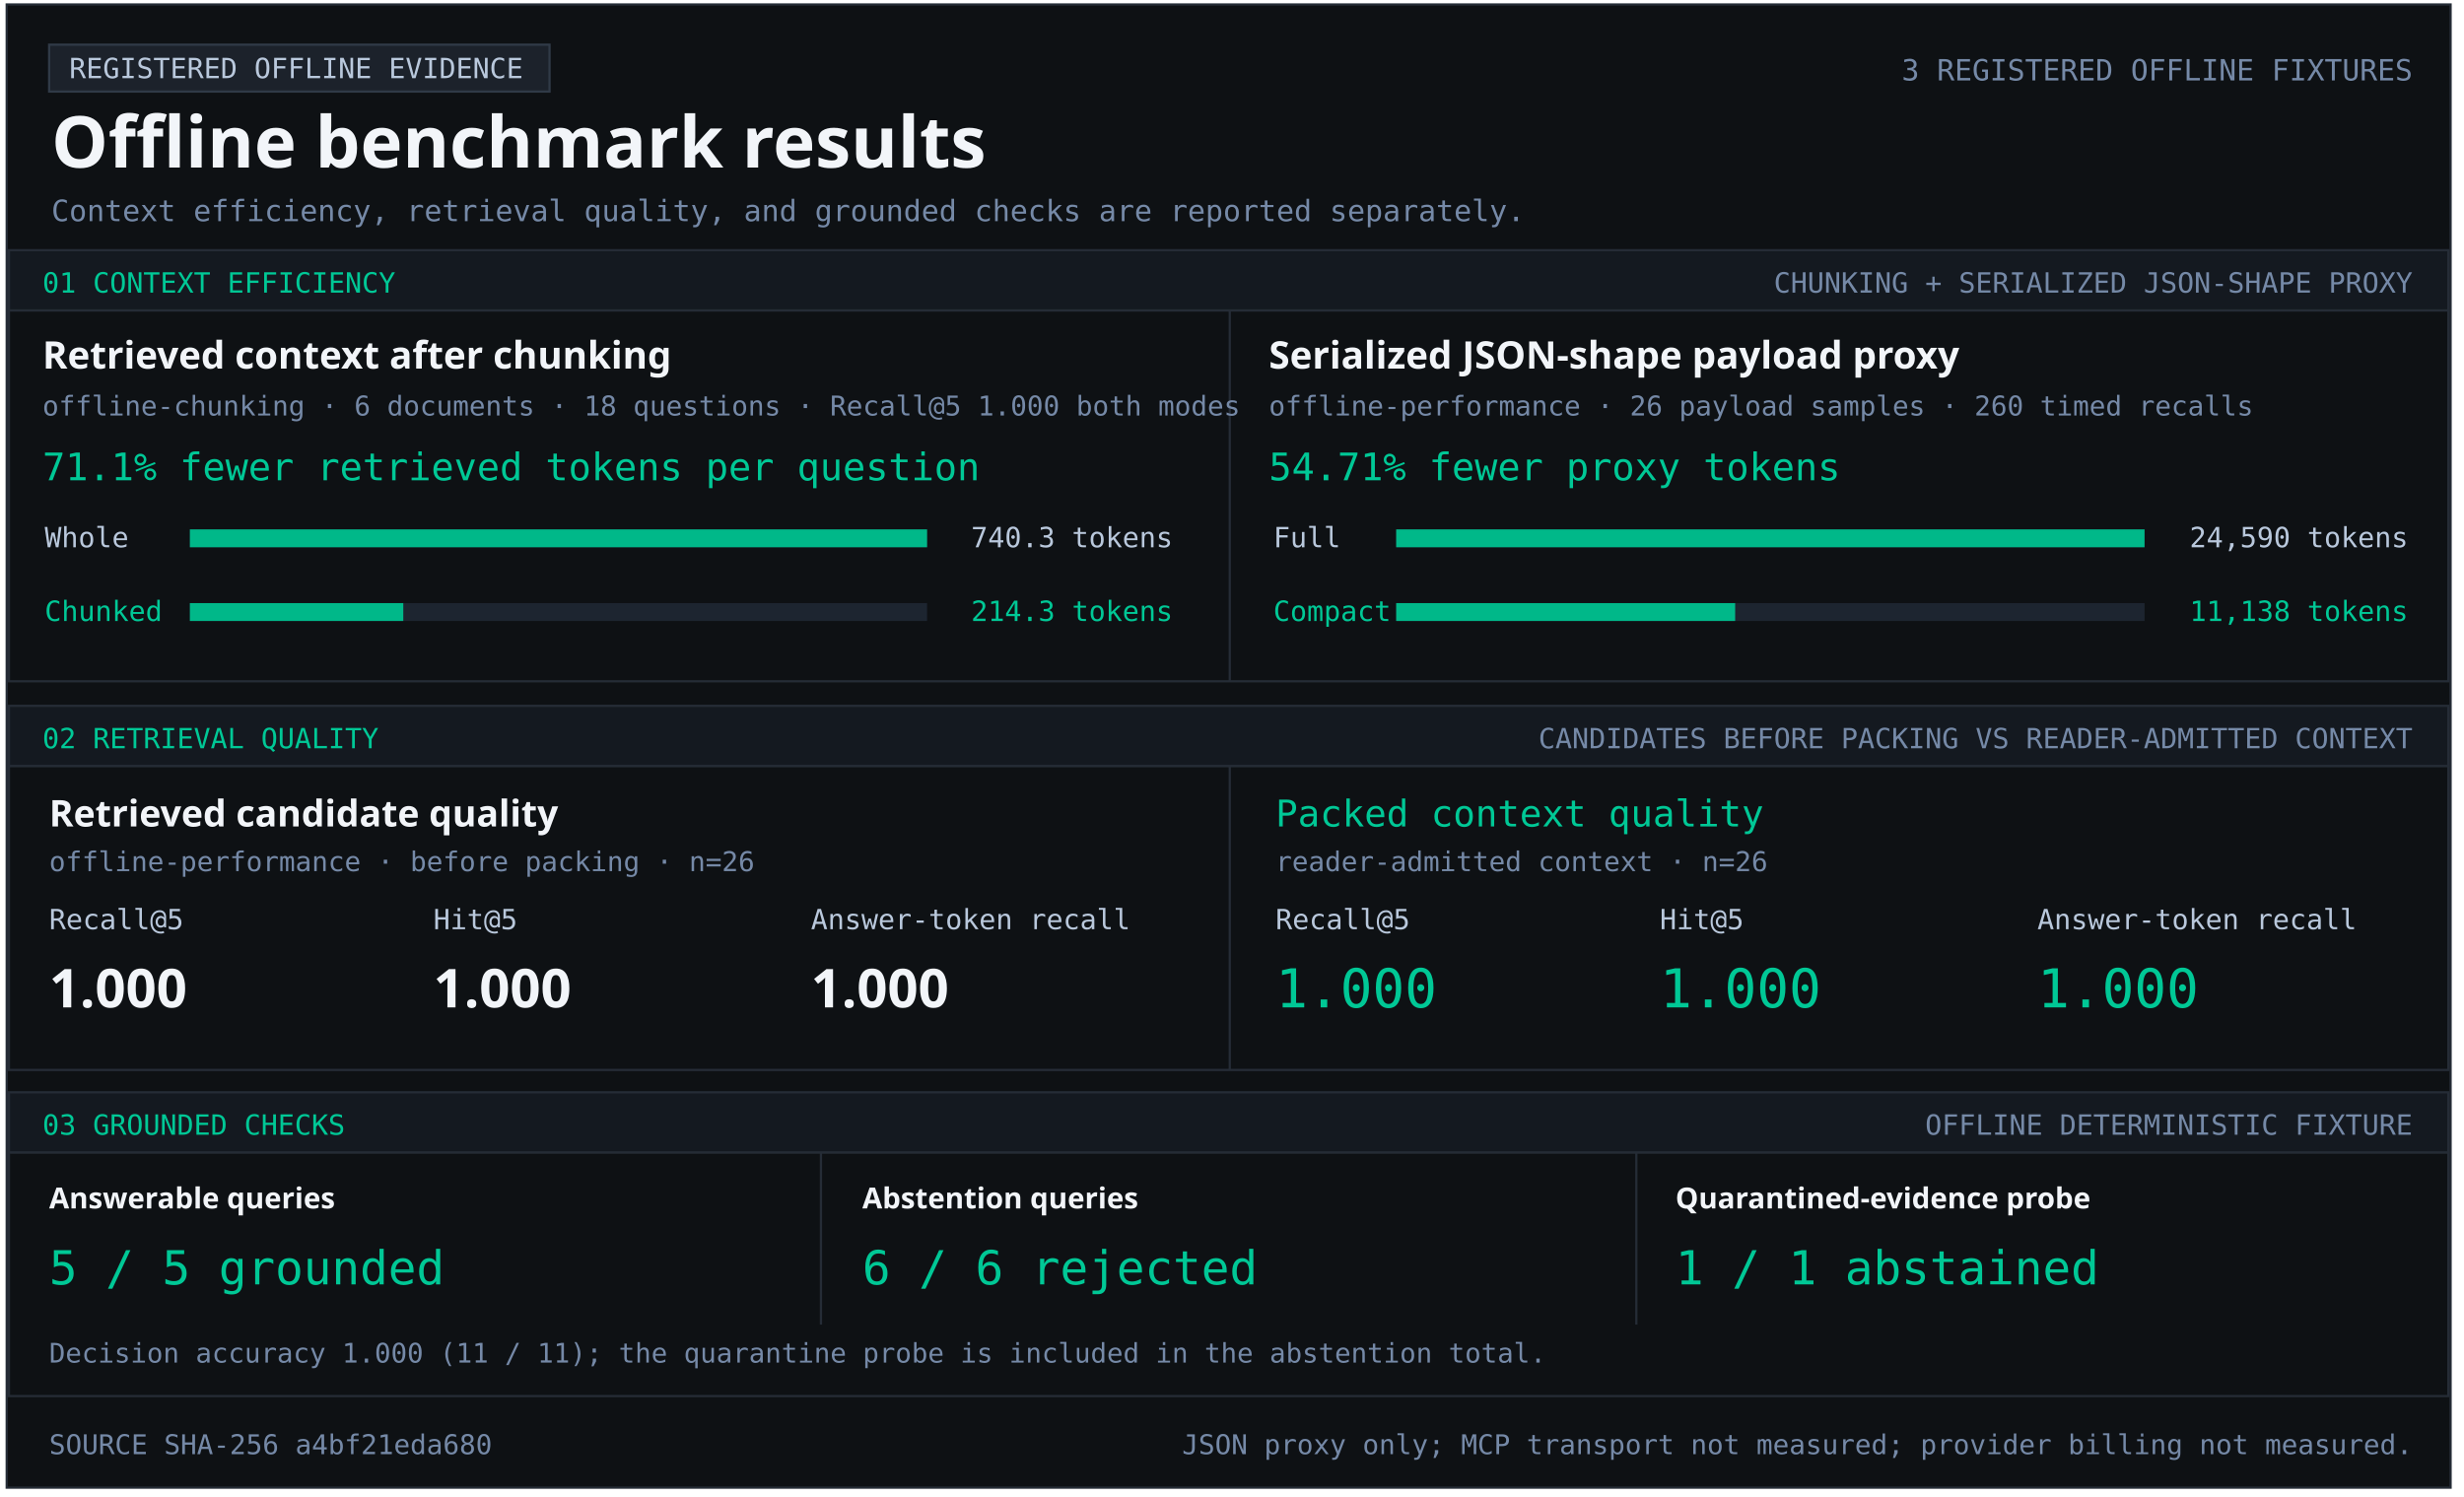
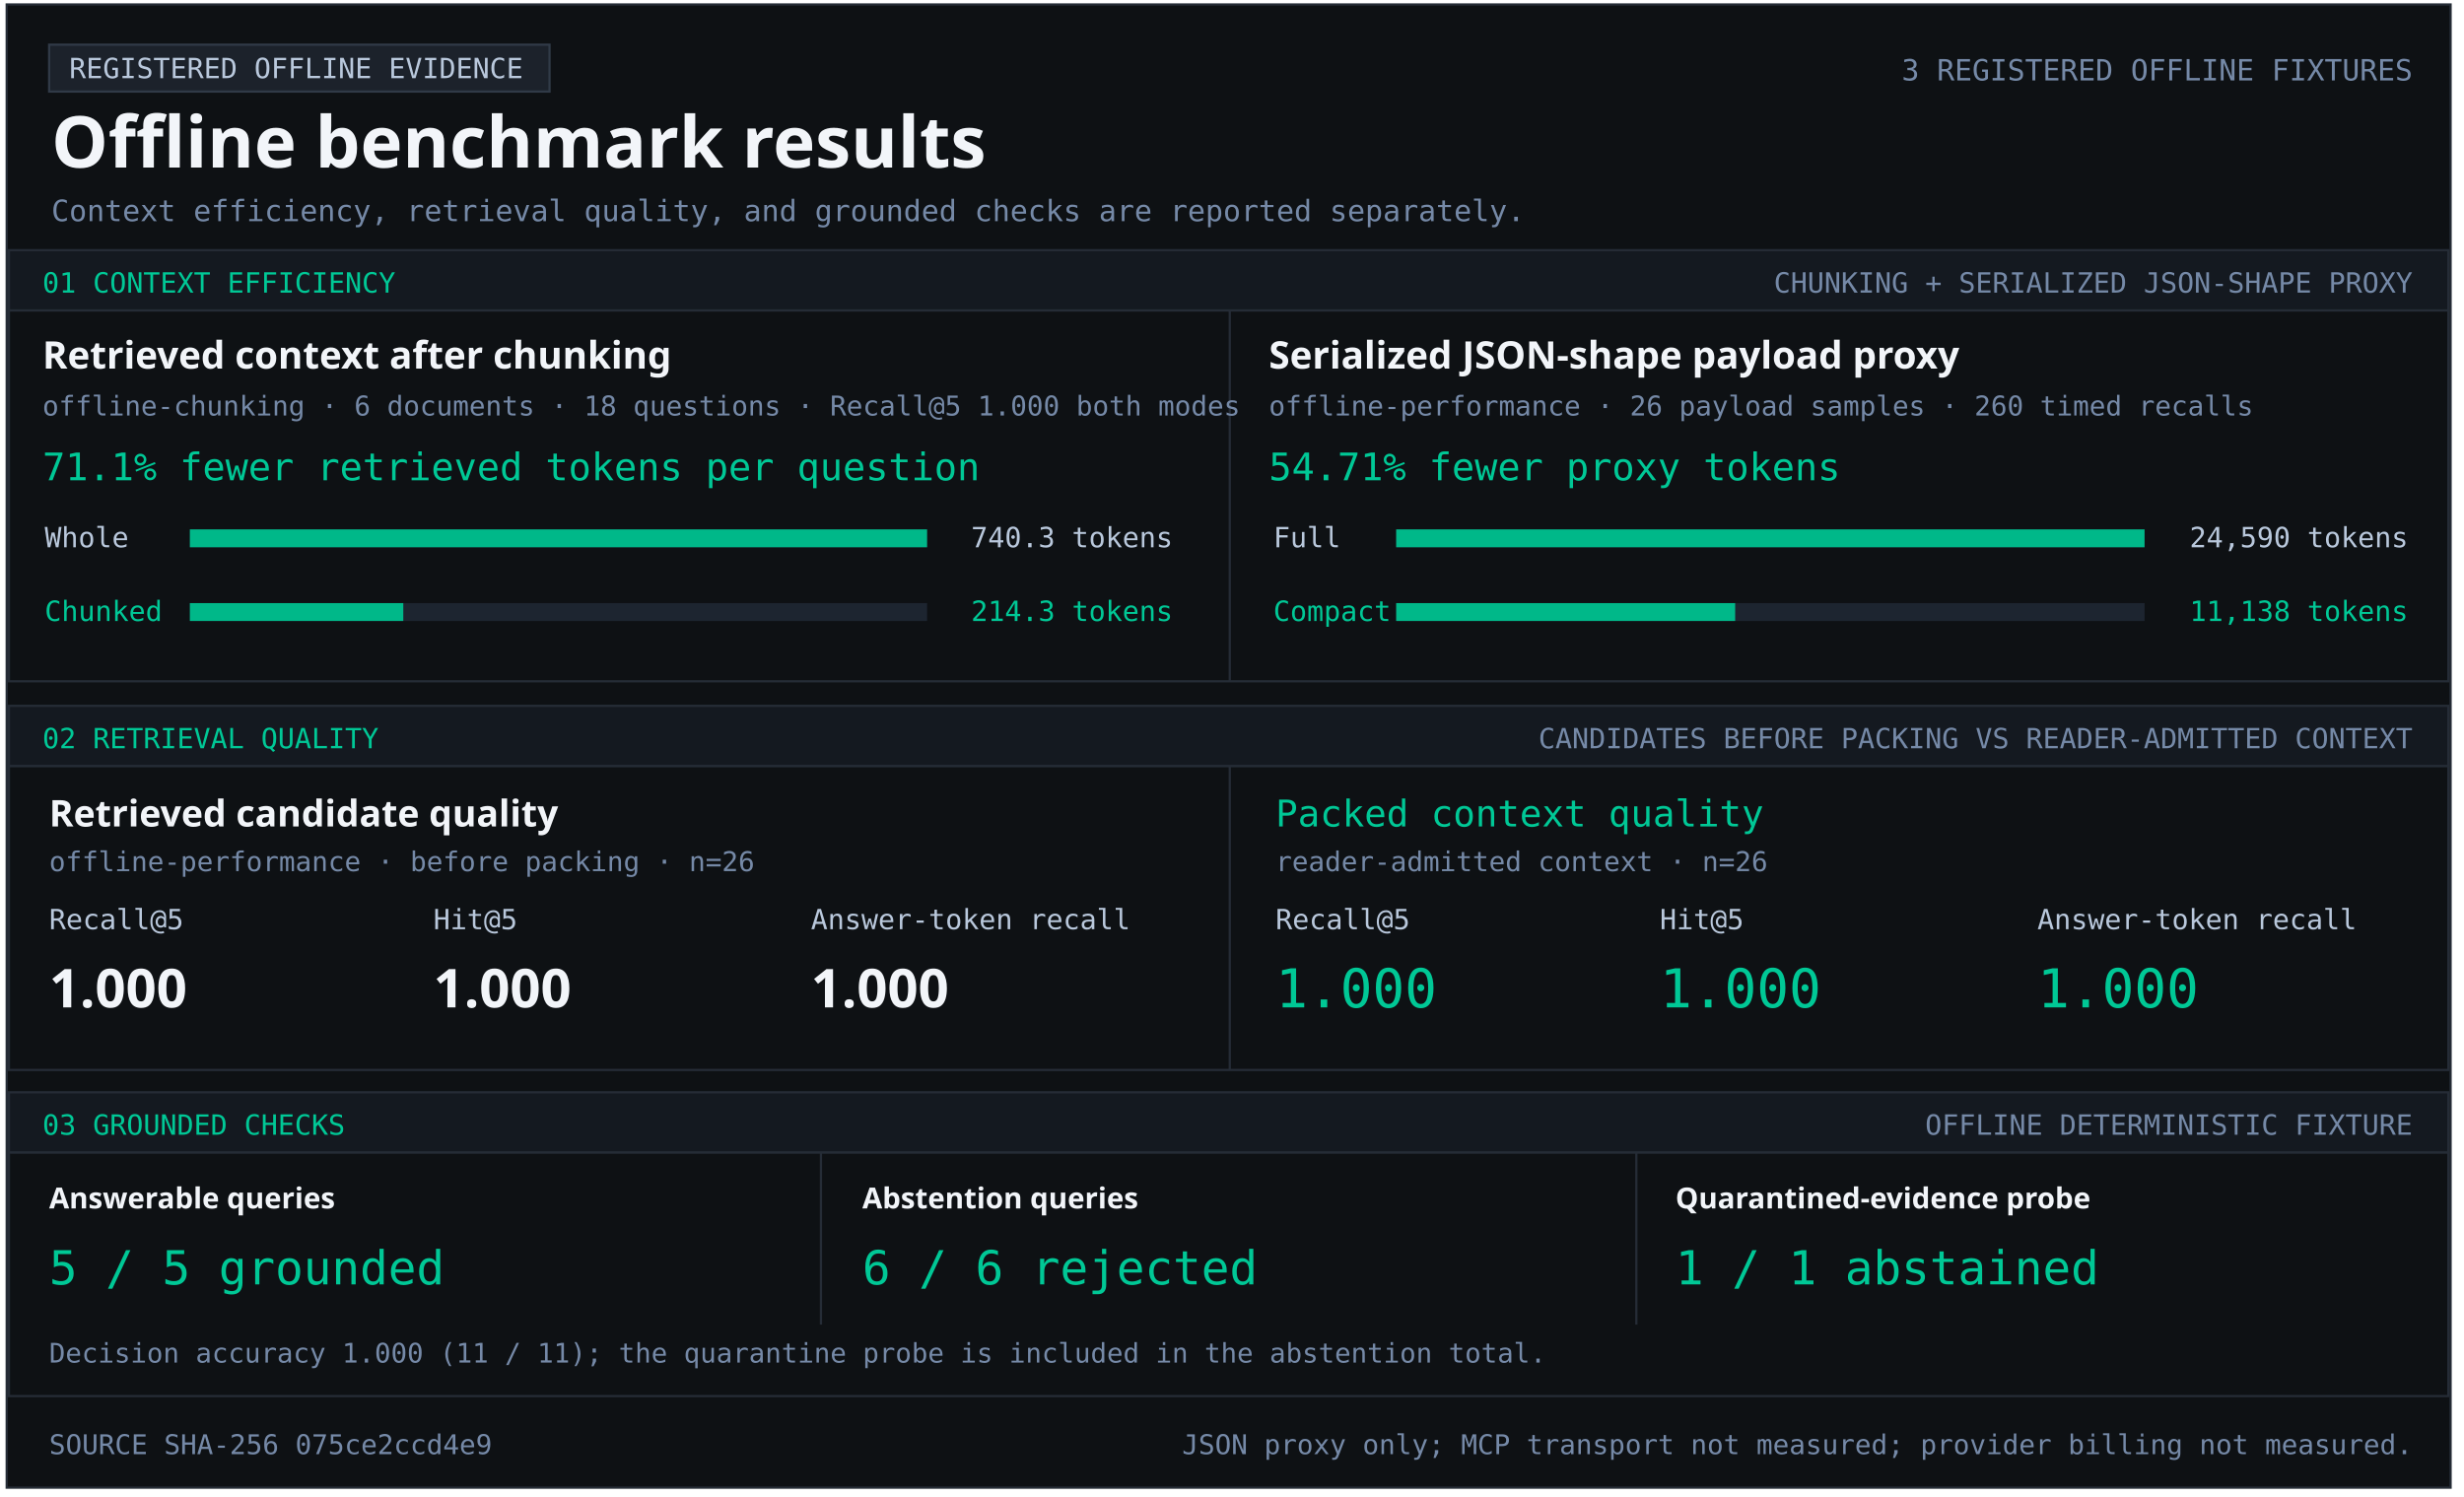
<svg xmlns="http://www.w3.org/2000/svg" width="1103" height="670" viewBox="0 0 1103 670" role="img" aria-labelledby="title desc">
  <style>text{font-family:Consolas,monospace;fill:#b9c8dc} .heading{font-family:Segoe UI,sans-serif;font-weight:700;fill:#f2f5f9} .green{fill:#00c896}.muted{fill:#7589a7}</style>
  <rect x="3" y="2" width="1094" height="664" fill="#0e1114" stroke="#252c36" />
  <rect x="22" y="20" width="224" height="21" fill="#1c222b" stroke="#303a47" />
  <text x="31" y="35" font-size="12.5" text-anchor="start">REGISTERED OFFLINE EVIDENCE</text>
  <text x="23" y="75" font-size="32" class="heading" text-anchor="start">Offline benchmark results</text>
  <text x="1080" y="36" font-size="13.1" class="muted" text-anchor="end">3 REGISTERED OFFLINE FIXTURES</text>
  <text x="23" y="99" font-size="13.2" class="muted" text-anchor="start">Context efficiency, retrieval quality, and grounded checks are reported separately.</text>
  <rect x="4" y="112" width="1092" height="27" fill="#141920" stroke="#252c36" />
  <text x="19" y="131" font-size="12.5" class="green" text-anchor="start">01  CONTEXT EFFICIENCY</text>
  <text x="1080" y="131" font-size="12.5" class="muted" text-anchor="end">CHUNKING + SERIALIZED JSON-SHAPE PROXY</text>
  <rect x="4" y="139" width="1092" height="166" fill="#0e1114" stroke="#252c36" />
  <rect x="550" y="139" width="1" height="166" fill="#252c36" />
  <text x="19" y="165" font-size="17" class="heading" text-anchor="start">Retrieved context after chunking</text>
  <text x="19" y="186" font-size="12.2" class="muted" text-anchor="start">offline-chunking · 6 documents · 18 questions · Recall@5 1.000 both modes</text>
  <text x="19" y="215" font-size="17" class="green" text-anchor="start">71.1% fewer retrieved tokens per question</text>
  <text x="20" y="245" font-size="12.5" text-anchor="start">Whole</text>
  <rect x="85" y="237" width="330" height="8" fill="#1d2530" />
  <rect x="85" y="237" width="330.00" height="8" fill="#00b889" />
  <text x="525" y="245" font-size="12.5" text-anchor="end">740.3 tokens</text>
  <text x="20" y="278" font-size="12.5" class="green" text-anchor="start">Chunked</text>
  <rect x="85" y="270" width="330" height="8" fill="#1d2530" />
  <rect x="85" y="270" width="95.53" height="8" fill="#00b889" />
  <text x="525" y="278" font-size="12.5" class="green" text-anchor="end">214.3 tokens</text>
  <text x="568" y="165" font-size="17" class="heading" text-anchor="start">Serialized JSON-shape payload proxy</text>
  <text x="568" y="186" font-size="12.2" class="muted" text-anchor="start">offline-performance · 26 payload samples · 260 timed recalls</text>
  <text x="568" y="215" font-size="17" class="green" text-anchor="start">54.71% fewer proxy tokens</text>
  <text x="570" y="245" font-size="12.5" text-anchor="start">Full</text>
  <rect x="625" y="237" width="335" height="8" fill="#1d2530" />
  <rect x="625" y="237" width="335.00" height="8" fill="#00b889" />
  <text x="1078" y="245" font-size="12.5" text-anchor="end">24,590 tokens</text>
  <text x="570" y="278" font-size="12.5" class="green" text-anchor="start">Compact</text>
  <rect x="625" y="270" width="335" height="8" fill="#1d2530" />
  <rect x="625" y="270" width="151.74" height="8" fill="#00b889" />
  <text x="1078" y="278" font-size="12.5" class="green" text-anchor="end">11,138 tokens</text>
  <rect x="4" y="316" width="1092" height="27" fill="#141920" stroke="#252c36" />
  <text x="19" y="335" font-size="12.5" class="green" text-anchor="start">02  RETRIEVAL QUALITY</text>
  <text x="1080" y="335" font-size="12.5" class="muted" text-anchor="end">CANDIDATES BEFORE PACKING VS READER-ADMITTED CONTEXT</text>
  <rect x="4" y="343" width="1092" height="136" fill="#0e1114" stroke="#252c36" />
  <rect x="550" y="343" width="1" height="136" fill="#252c36" />
  <text x="22" y="370" font-size="16.5" class="heading" text-anchor="start">Retrieved candidate quality</text>
  <text x="22" y="390" font-size="12.2" class="muted" text-anchor="start">offline-performance · before packing · n=26</text>
  <text x="22" y="416" font-size="12.5" text-anchor="start">Recall@5</text>
  <text x="194" y="416" font-size="12.5" text-anchor="start">Hit@5</text>
  <text x="363" y="416" font-size="12.5" text-anchor="start">Answer-token recall</text>
  <text x="22" y="451" font-size="24" class="heading" text-anchor="start">1.000</text>
  <text x="194" y="451" font-size="24" class="heading" text-anchor="start">1.000</text>
  <text x="363" y="451" font-size="24" class="heading" text-anchor="start">1.000</text>
  <text x="571" y="370" font-size="16.5" class="green" text-anchor="start">Packed context quality</text>
  <text x="571" y="390" font-size="12.2" class="muted" text-anchor="start">reader-admitted context · n=26</text>
  <text x="571" y="416" font-size="12.5" text-anchor="start">Recall@5</text>
  <text x="743" y="416" font-size="12.5" text-anchor="start">Hit@5</text>
  <text x="912" y="416" font-size="12.5" text-anchor="start">Answer-token recall</text>
  <text x="571" y="451" font-size="24" class="green" text-anchor="start">1.000</text>
  <text x="743" y="451" font-size="24" class="green" text-anchor="start">1.000</text>
  <text x="912" y="451" font-size="24" class="green" text-anchor="start">1.000</text>
  <rect x="4" y="489" width="1092" height="27" fill="#141920" stroke="#252c36" />
  <text x="19" y="508" font-size="12.5" class="green" text-anchor="start">03  GROUNDED CHECKS</text>
  <text x="1080" y="508" font-size="12.5" class="muted" text-anchor="end">OFFLINE DETERMINISTIC FIXTURE</text>
  <rect x="4" y="516" width="1092" height="109" fill="#0e1114" stroke="#252c36" />
  <rect x="367" y="516" width="1" height="77" fill="#252c36" />
  <rect x="732" y="516" width="1" height="77" fill="#252c36" />
  <text x="22" y="541" font-size="13" class="heading" text-anchor="start">Answerable queries</text>
  <text x="22" y="575" font-size="21" class="green" text-anchor="start">5 / 5 grounded</text>
  <text x="386" y="541" font-size="13" class="heading" text-anchor="start">Abstention queries</text>
  <text x="386" y="575" font-size="21" class="green" text-anchor="start">6 / 6 rejected</text>
  <text x="750" y="541" font-size="13" class="heading" text-anchor="start">Quarantined-evidence probe</text>
  <text x="750" y="575" font-size="21" class="green" text-anchor="start">1 / 1 abstained</text>
  <text x="22" y="610" font-size="12.1" class="muted" text-anchor="start">Decision accuracy 1.000 (11 / 11); the quarantine probe is included in the abstention total.</text>
-   <text x="22" y="651" font-size="12.2" class="muted" text-anchor="start">SOURCE SHA-256  a4bf21eda680</text>
+   <text x="22" y="651" font-size="12.2" class="muted" text-anchor="start">SOURCE SHA-256  075ce2ccd4e9</text>
  <text x="1080" y="651" font-size="12.2" class="muted" text-anchor="end">JSON proxy only; MCP transport not measured; provider billing not measured.</text>
</svg>
